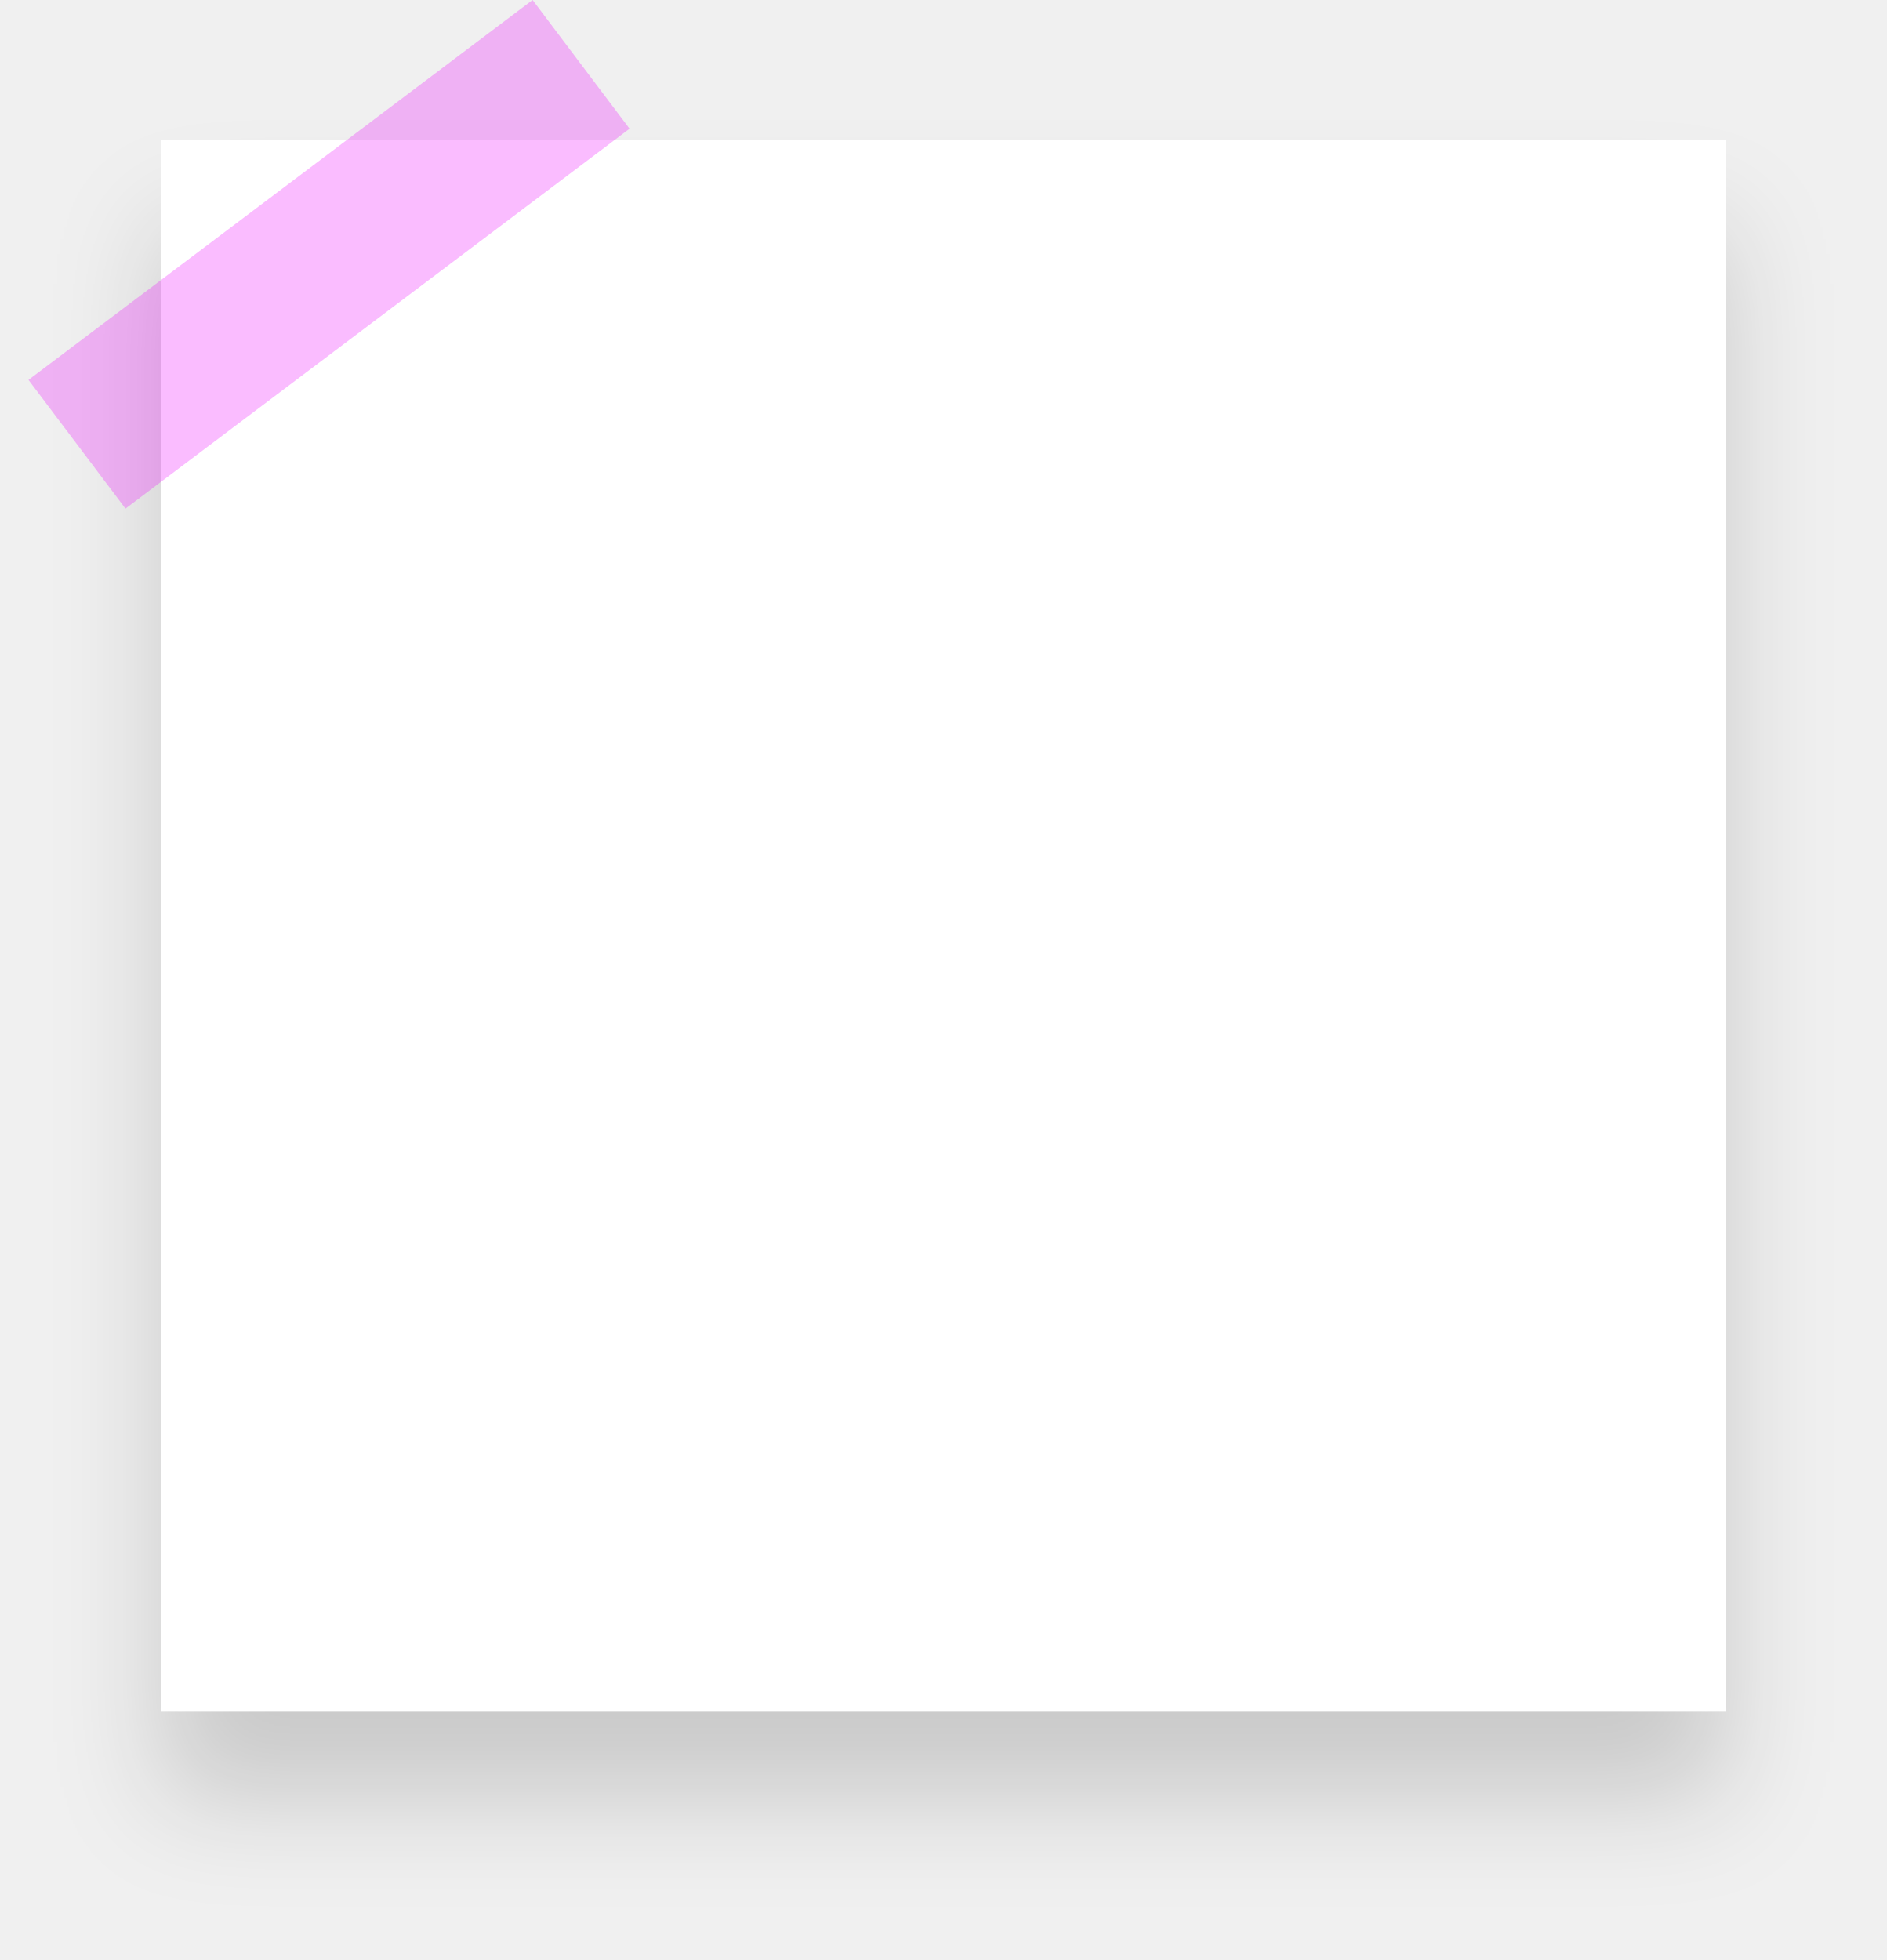
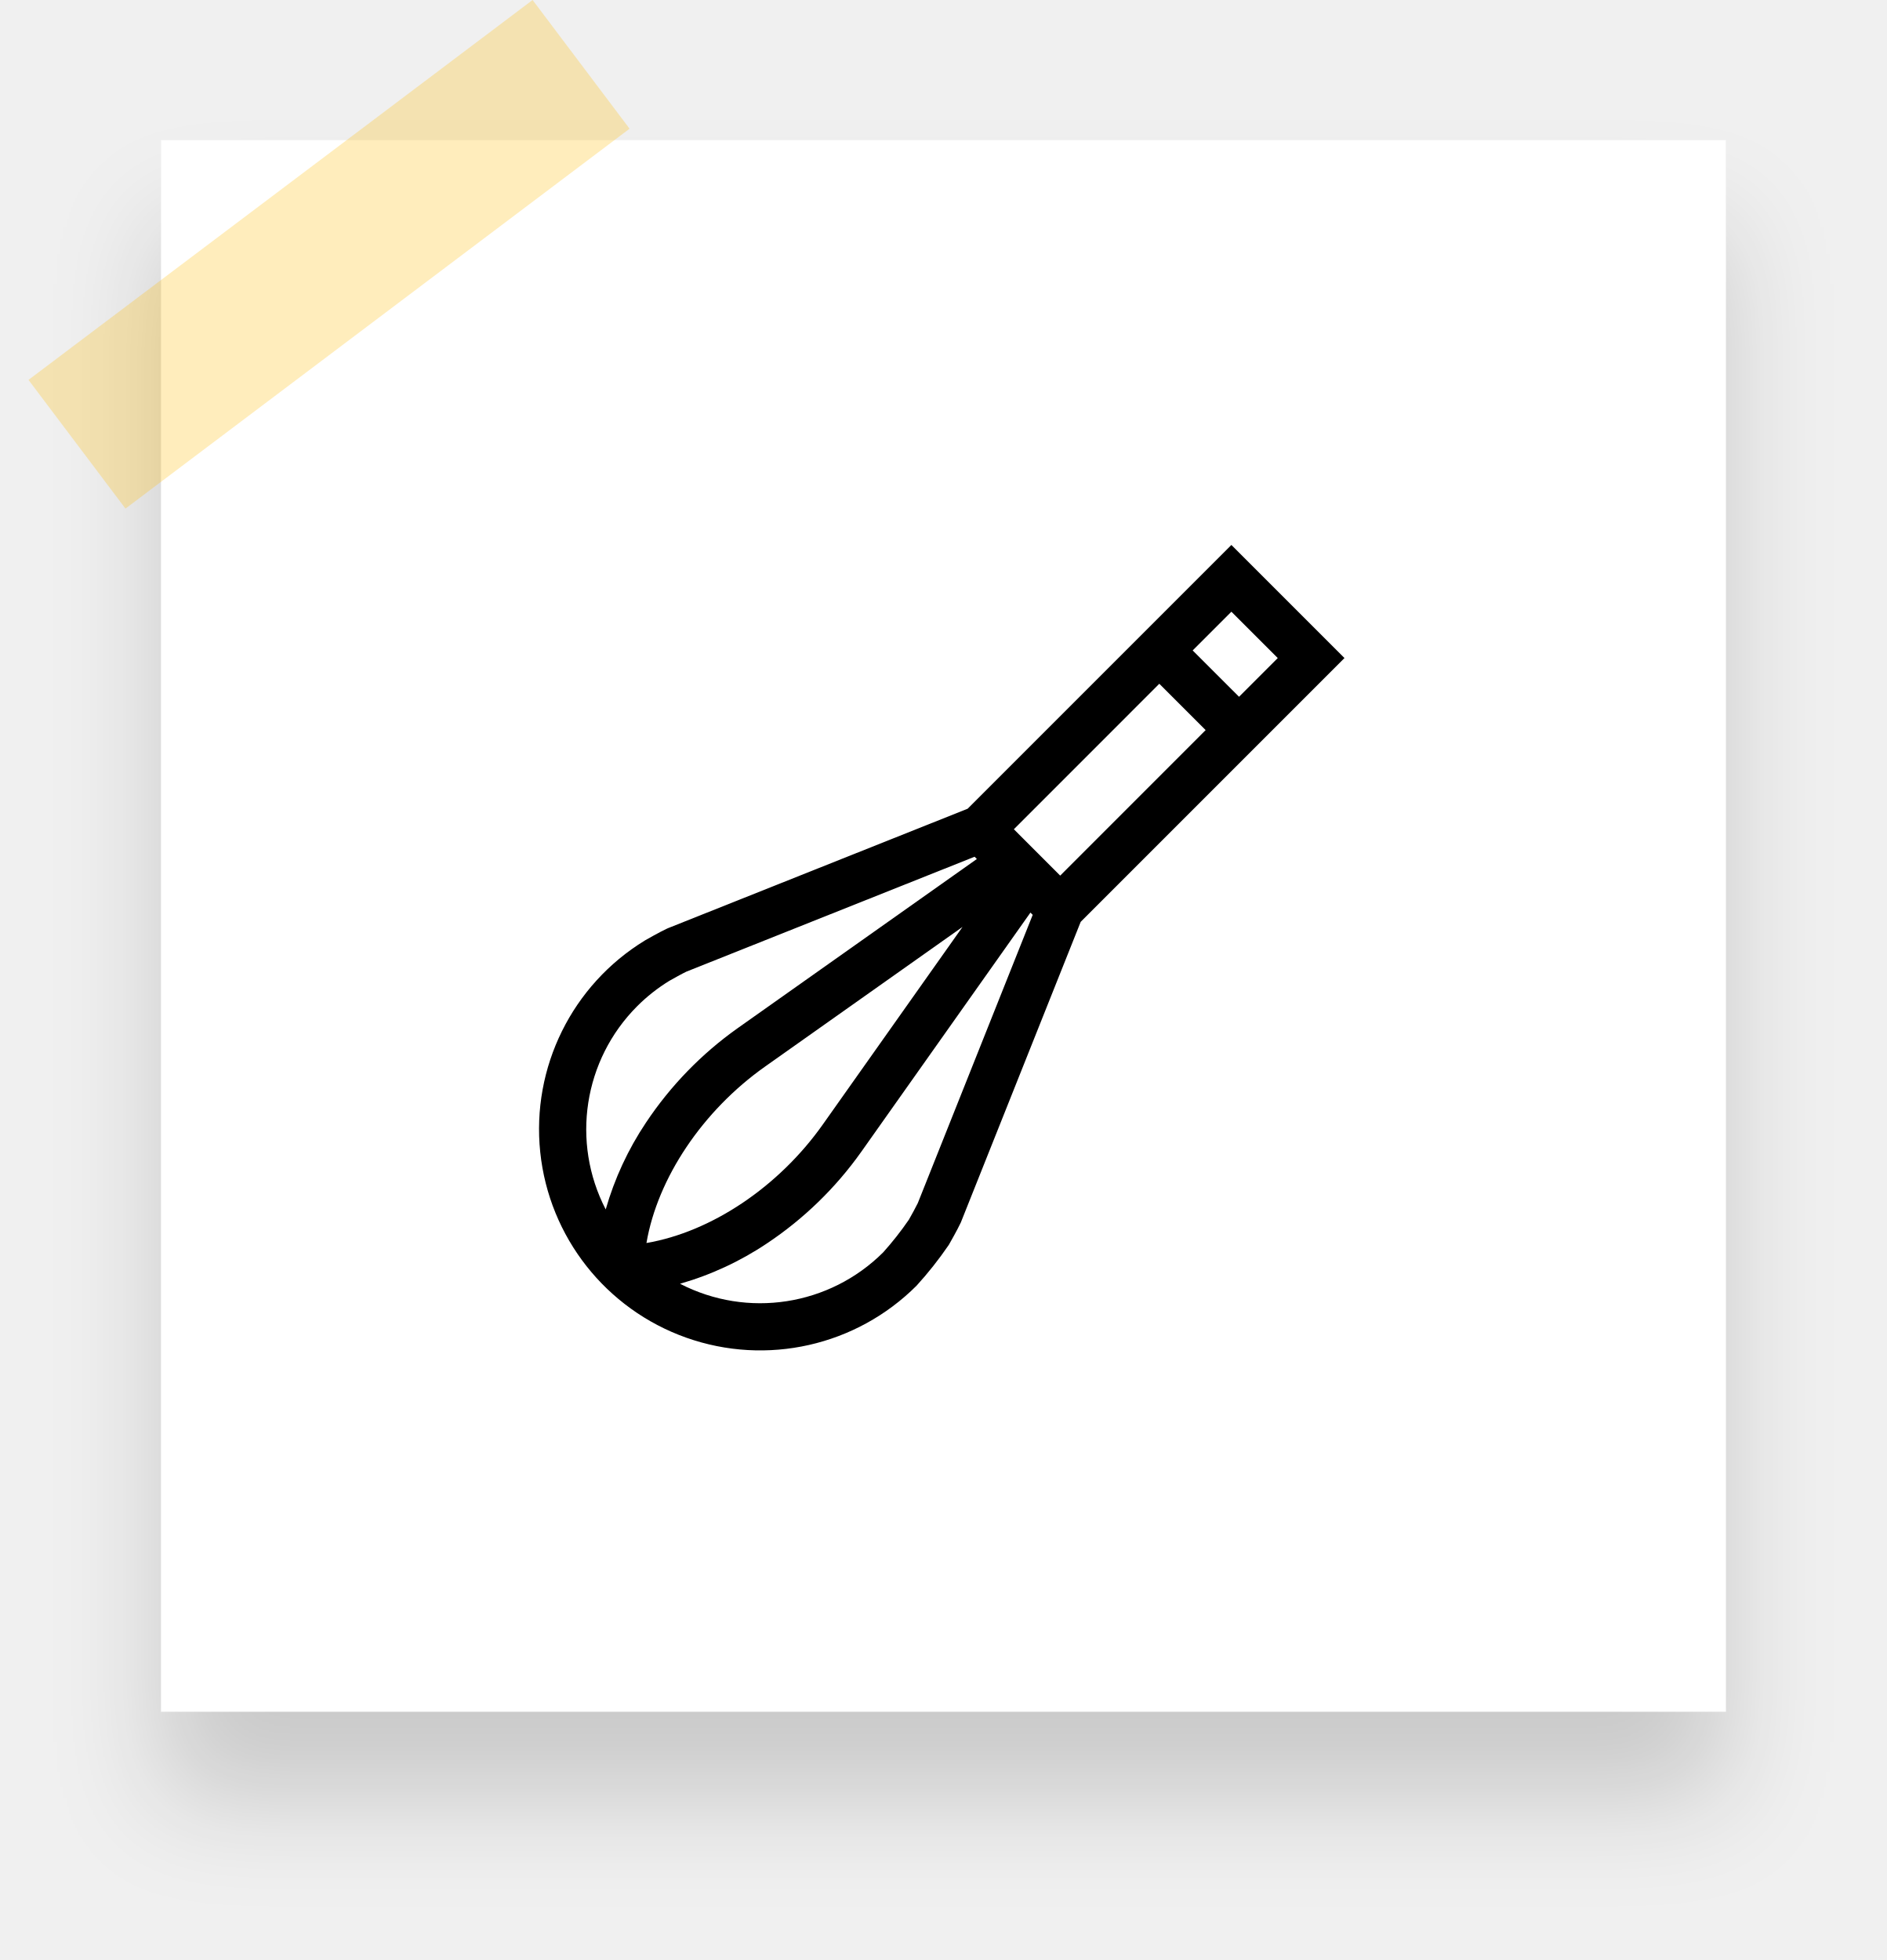
<svg xmlns="http://www.w3.org/2000/svg" width="281" height="291.869" viewBox="0 0 281 291.869">
  <defs>
    <filter id="Rectangle_103" x="0" y="9.869" width="281" height="282" filterUnits="userSpaceOnUse">
      <feOffset dy="13" input="SourceAlpha" />
      <feGaussianBlur stdDeviation="8" result="blur" />
      <feFlood flood-opacity="0.161" />
      <feComposite operator="in" in2="blur" />
      <feComposite in="SourceGraphic" />
    </filter>
  </defs>
-   <g id="Groupe_2995" data-name="Groupe 2995" transform="translate(-4578 -8923.131)">
-     <g id="Groupe_1091" data-name="Groupe 1091" transform="translate(459 -95)">
-       <g id="Groupe_1089" data-name="Groupe 1089" transform="translate(0 117)">
-         <g transform="matrix(1, 0, 0, 1, 4119, 8901.13)" filter="url(#Rectangle_103)">
-           <rect id="Rectangle_103-2" data-name="Rectangle 103" width="233" height="234" transform="translate(24 20.87)" fill="#fff" />
+   <g id="Groupe_2997" data-name="Groupe 2997" transform="translate(-6424 -9437.131)">
+     <g id="Groupe_2995" data-name="Groupe 2995" transform="translate(1846 514)">
+       <g id="Groupe_1091" data-name="Groupe 1091" transform="translate(459 -95)">
+         <g id="Groupe_1089" data-name="Groupe 1089" transform="translate(0 117)">
+           <g transform="matrix(1, 0, 0, 1, 4119, 8901.13)" filter="url(#Rectangle_103)">
+             <rect id="Rectangle_103-2" data-name="Rectangle 103" width="233" height="234" transform="translate(24 20.87)" fill="#fff" />
+           </g>
        </g>
+         <rect id="Rectangle_104" data-name="Rectangle 104" width="94" height="24" transform="translate(4123.242 9074.701) rotate(-37)" fill="#ffbe0f" opacity="0.278" />
      </g>
-       <rect id="Rectangle_104" data-name="Rectangle 104" width="94" height="24" transform="translate(4123.242 9074.701) rotate(-37)" fill="#ed0fff" opacity="0.278" />
+       <text id="In_progress_" data-name="In progress…" transform="translate(4632 9064)" fill="rgba(255,255,255,0.87)" font-size="24" font-family="SourceCodePro-Regular, Source Code Pro">
+         <tspan x="0" y="0">In progress…</tspan>
+       </text>
    </g>
-     <text id="In_progress_" data-name="In progress…" transform="translate(4632 9064)" fill="rgba(255,255,255,0.87)" font-size="24" font-family="SourceCodePro-Regular, Source Code Pro">
-       <tspan x="0" y="0">In progress…</tspan>
-     </text>
+     <path id="whisk" d="M119.935,16.841,103.094,0,63.815,39.28,19.22,57.056l-.179.078c-1.1.512-2.993,1.593-3.205,1.715l-.084.05A32.938,32.938,0,1,0,56.214,110.3a54.9,54.9,0,0,0,4.712-5.95l.086-.124.076-.132c.121-.211,1.2-2.1,1.715-3.205L80.654,56.121ZM70.7,42.334,92.361,20.67l6.9,6.9L77.6,49.239ZM110,16.841l-5.766,5.766-6.906-6.9,5.767-5.767ZM14.6,68.69a26.023,26.023,0,0,1,4.777-3.772c.681-.39,1.906-1.069,2.546-1.375L64.854,46.428l.337.337L29.572,71.955A53.737,53.737,0,0,0,15.912,86.026,46.016,46.016,0,0,0,9.919,98.946,25.957,25.957,0,0,1,14.6,68.69ZM63.053,56.882,42.244,86.306c-6.554,9.268-16.58,15.991-26.257,17.642,1.651-9.677,8.374-19.7,17.642-26.257ZM56.392,98.014c-.294.613-.929,1.763-1.324,2.458a48.059,48.059,0,0,1-3.823,4.864,25.957,25.957,0,0,1-30.256,4.68,46.011,46.011,0,0,0,12.919-5.993A53.726,53.726,0,0,0,47.98,90.363L73.17,54.744l.337.337Zm0,0" transform="translate(6504.283 9518.282)" />
  </g>
</svg>
